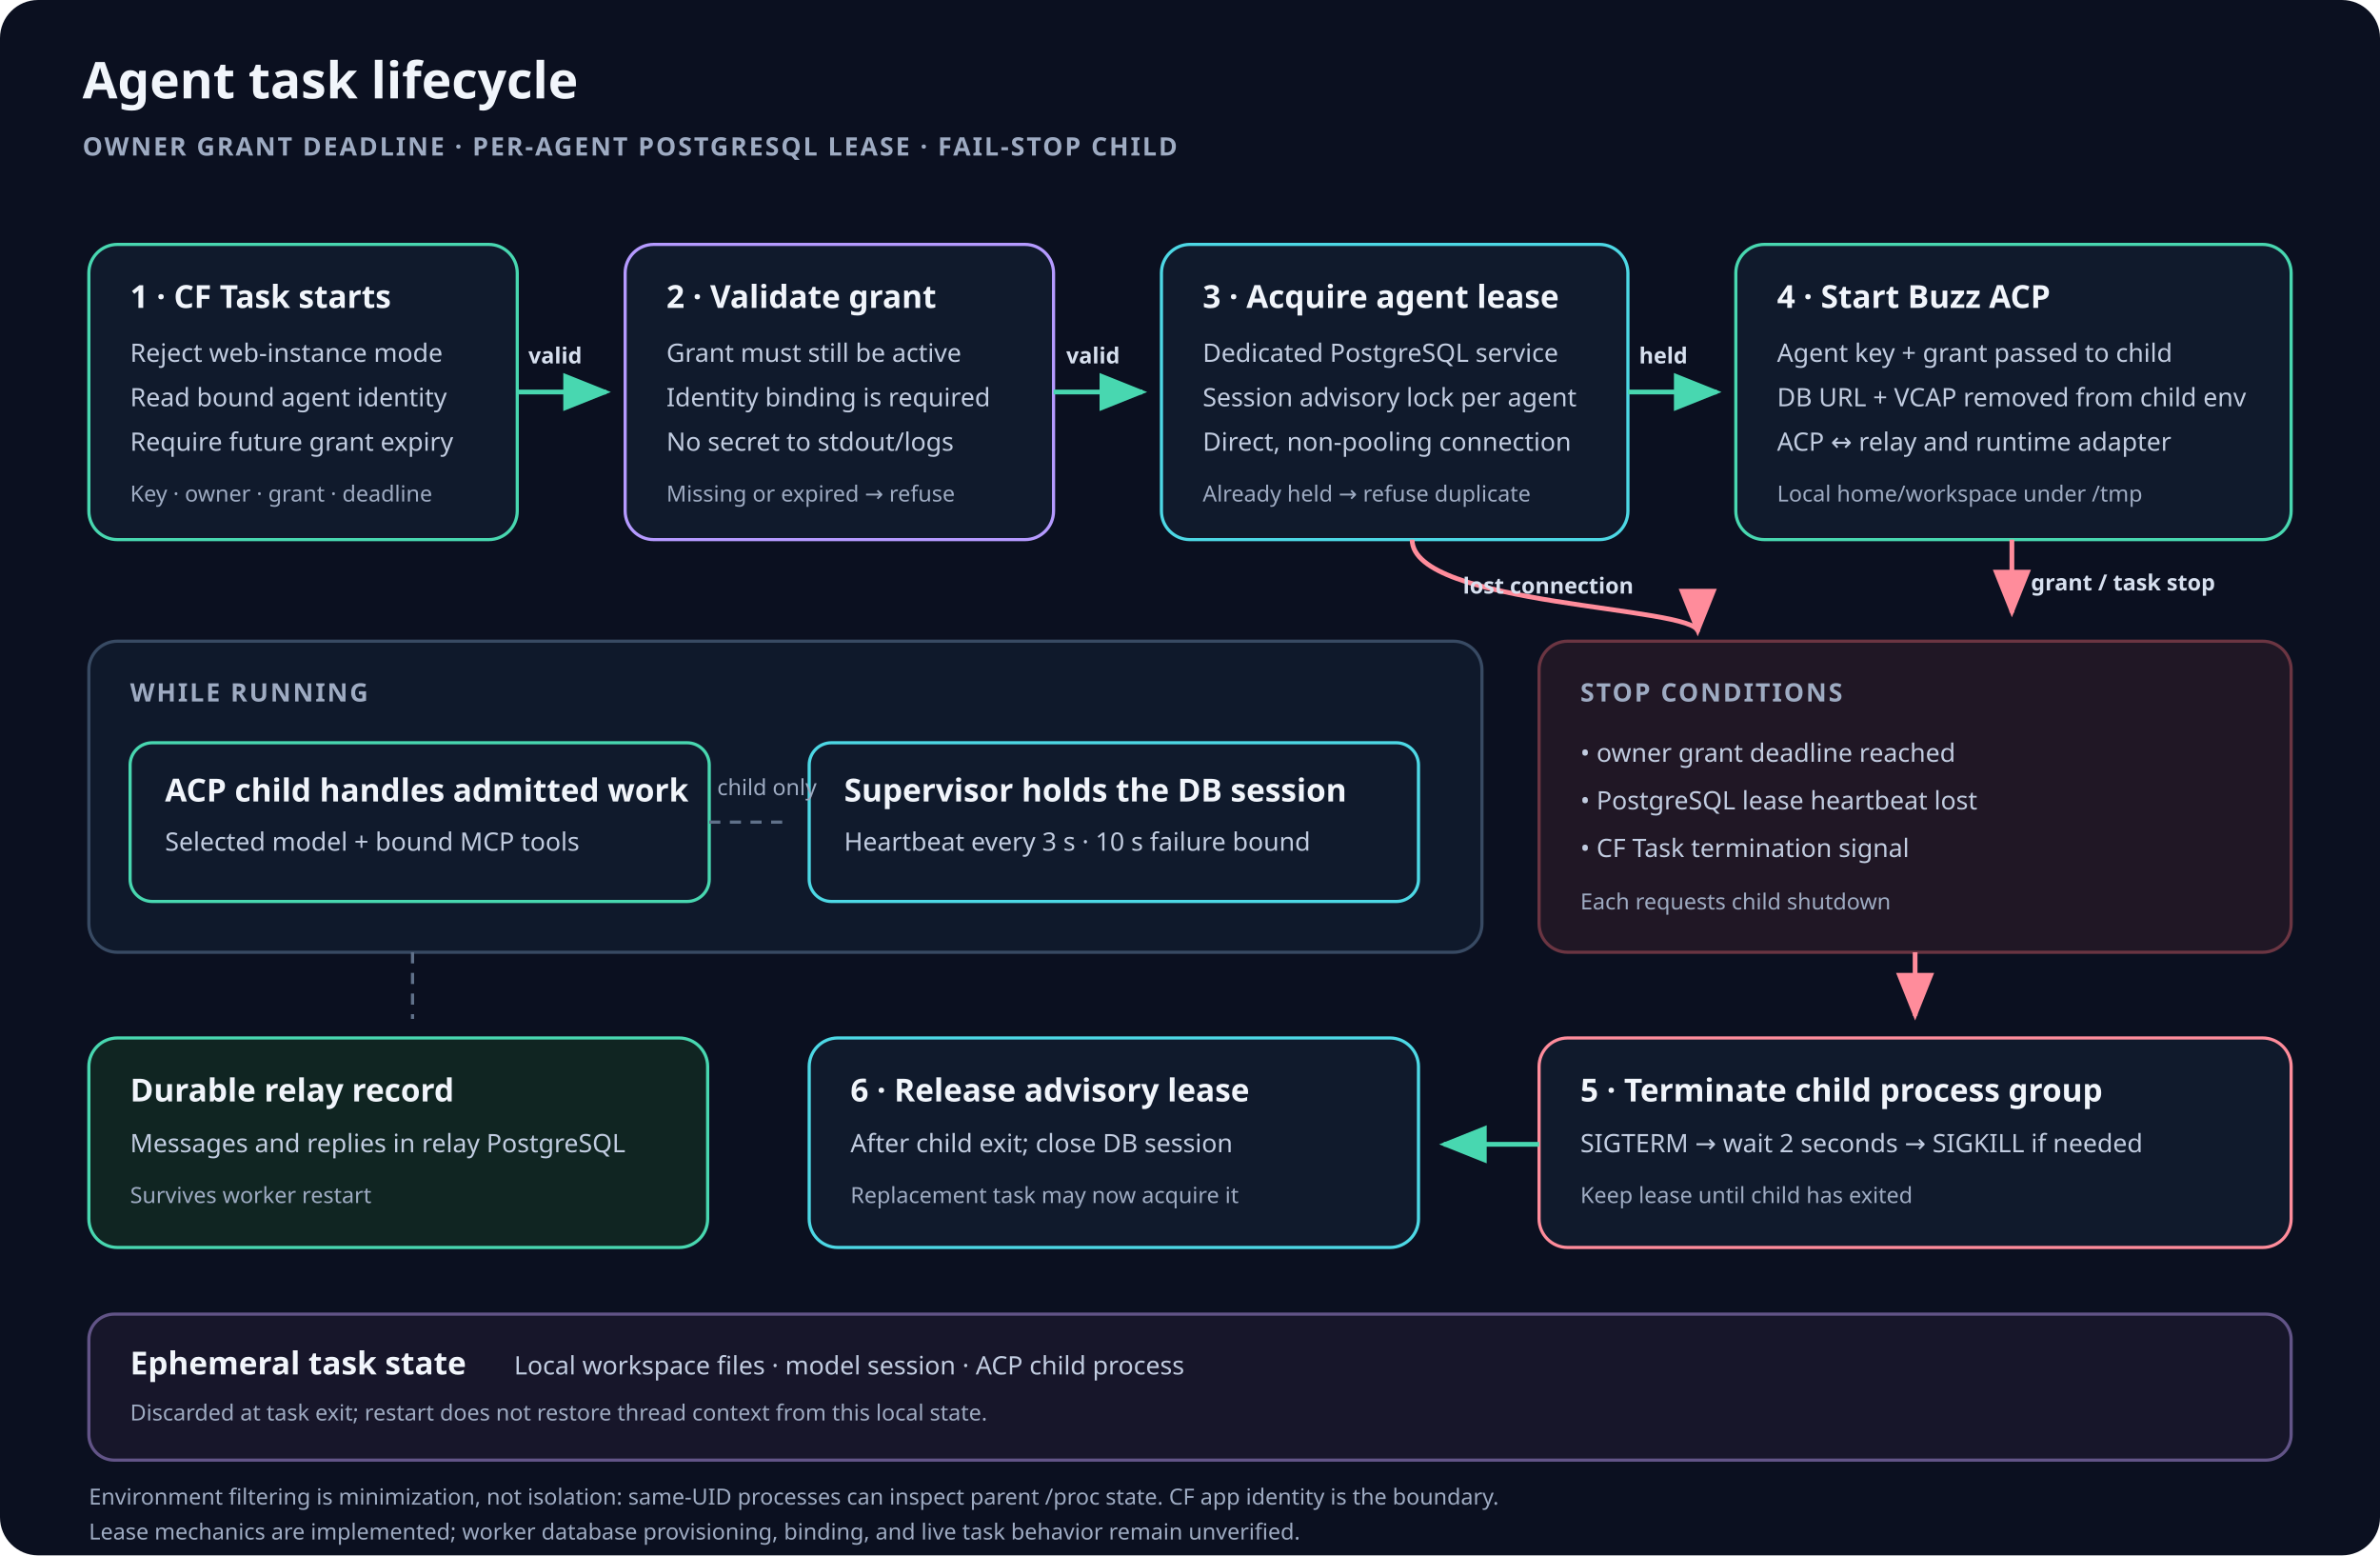
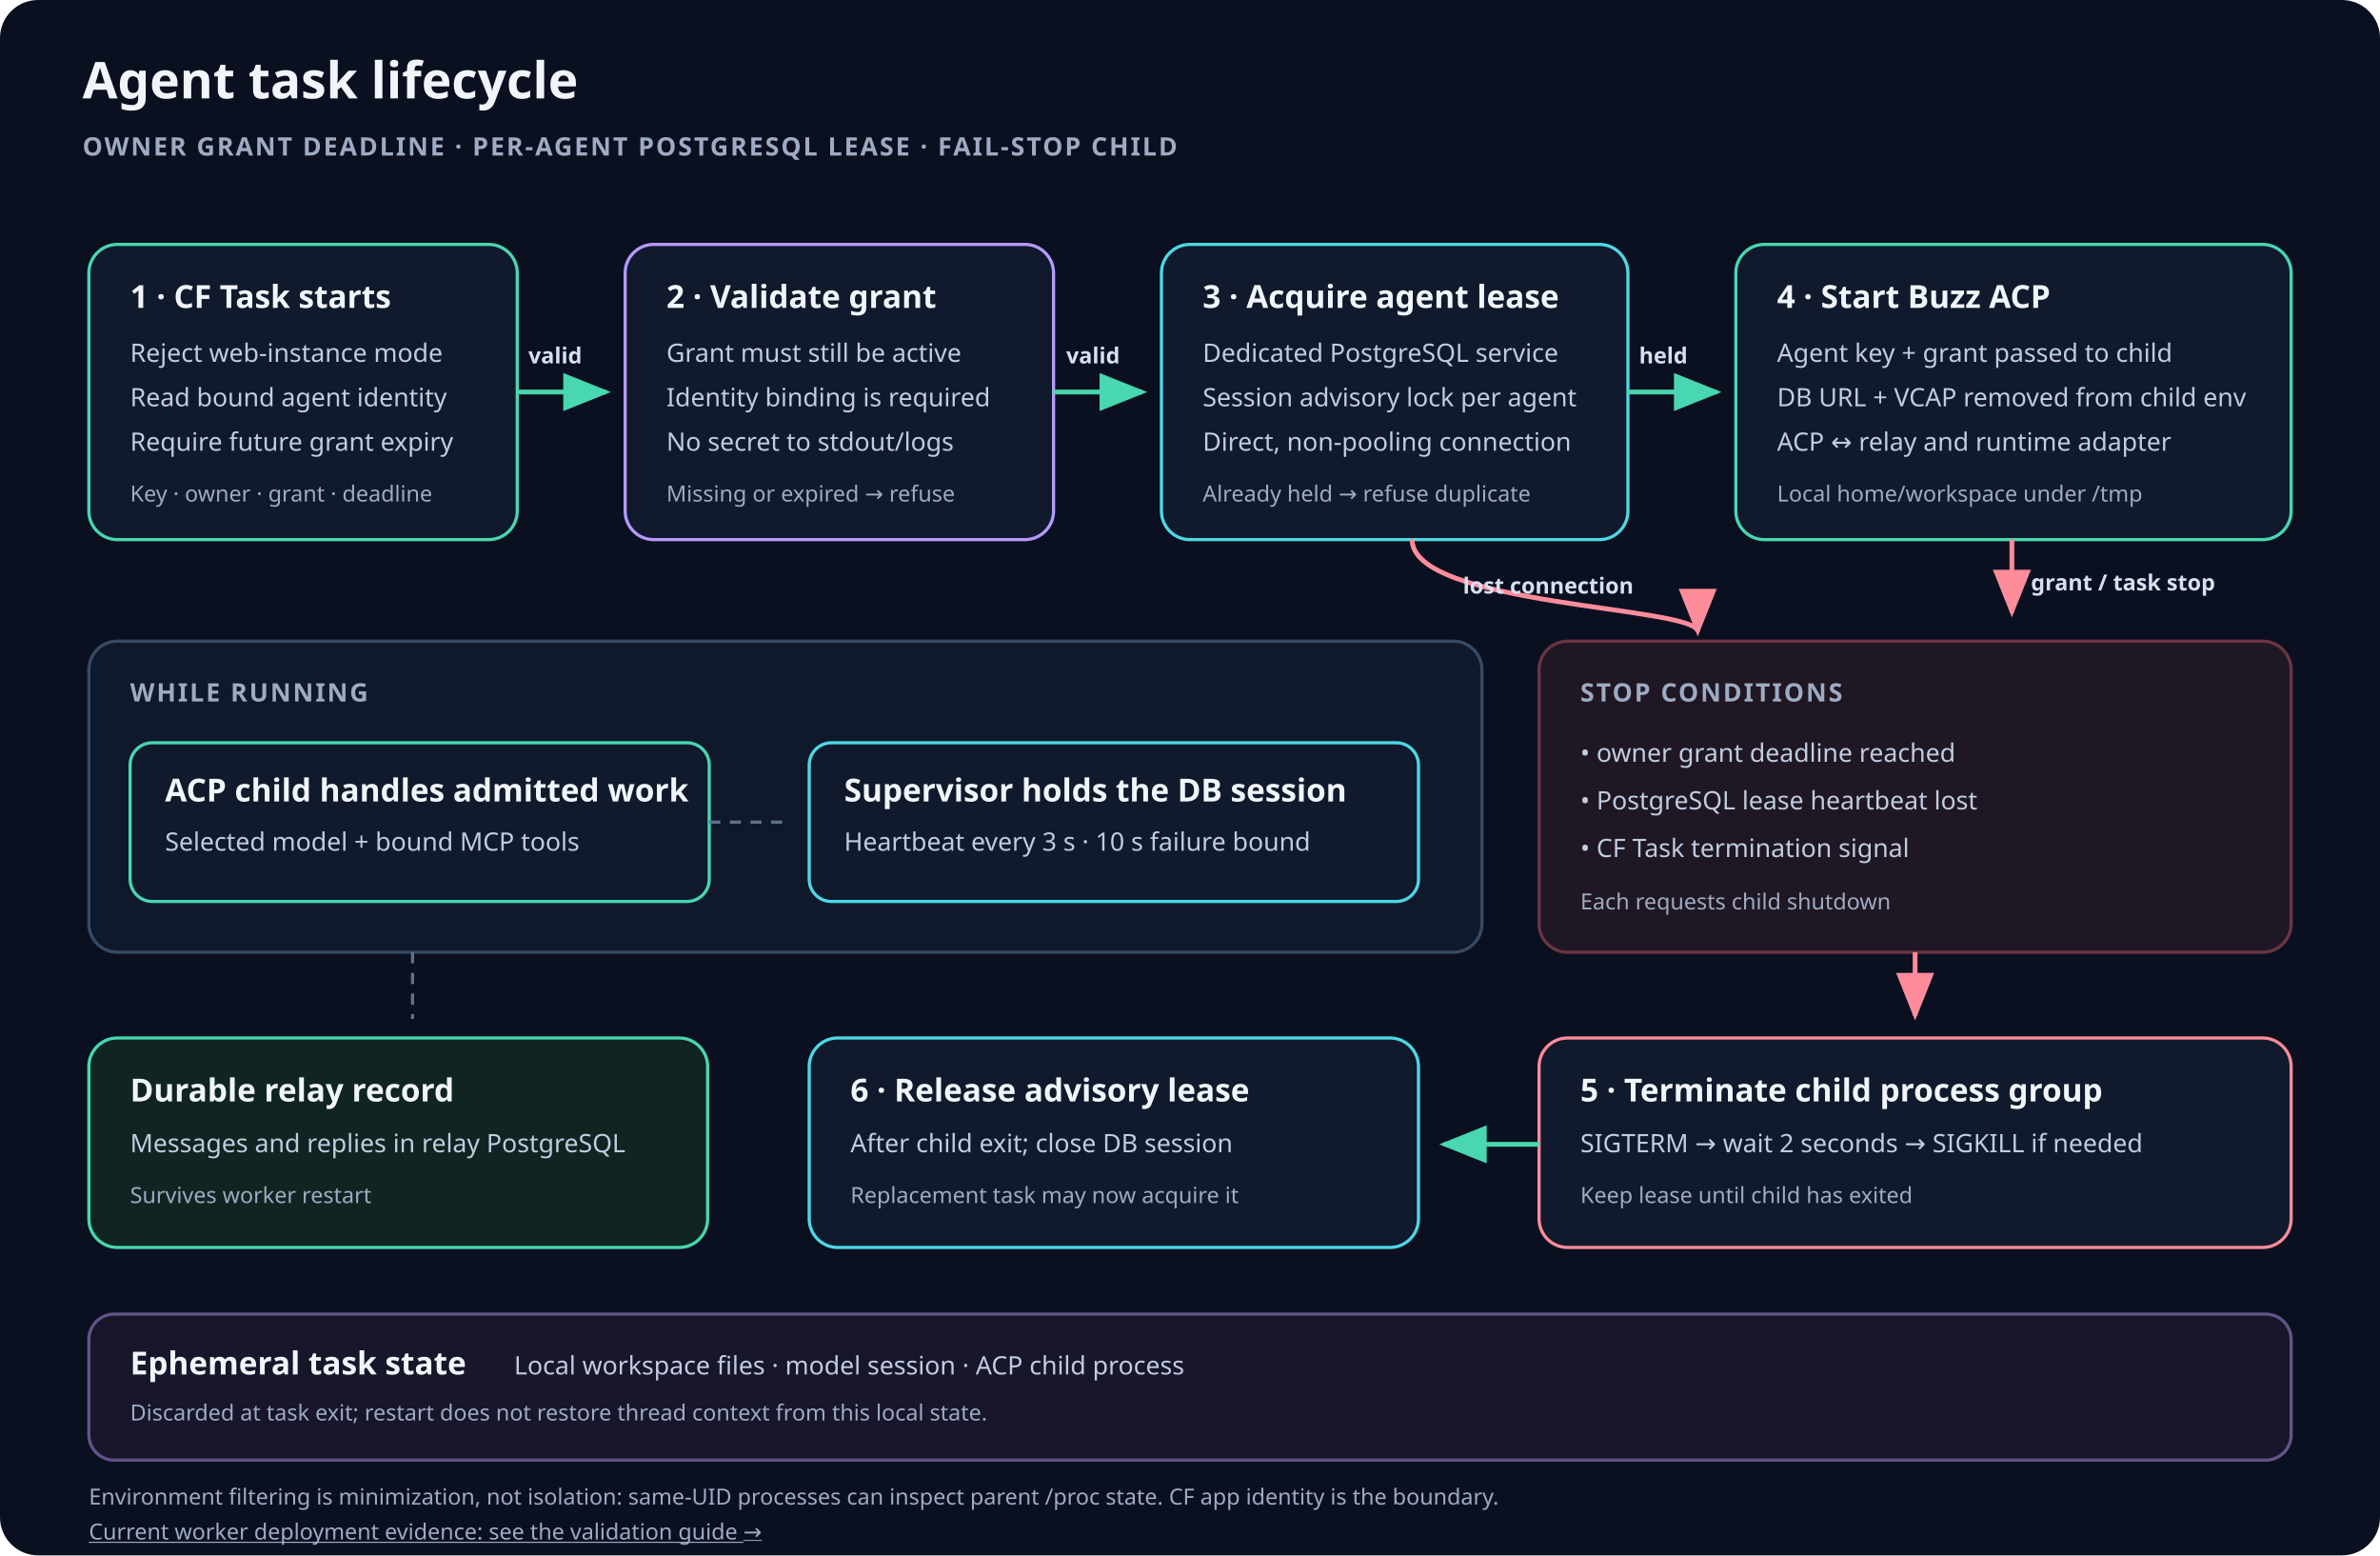
<svg xmlns="http://www.w3.org/2000/svg" viewBox="0 0 1500 980" role="img" aria-labelledby="title desc">
  <defs>
    <marker id="arrow-teal" markerWidth="10" markerHeight="8" refX="9" refY="4" orient="auto">
      <path d="M0,0 L10,4 L0,8 Z" fill="#48D7B0" />
    </marker>
    <marker id="arrow-purple" markerWidth="10" markerHeight="8" refX="9" refY="4" orient="auto">
      <path d="M0,0 L10,4 L0,8 Z" fill="#B59AFF" />
    </marker>
    <marker id="arrow-red" markerWidth="10" markerHeight="8" refX="9" refY="4" orient="auto">
      <path d="M0,0 L10,4 L0,8 Z" fill="#FF8C9B" />
    </marker>
    <style>
      .bg{fill:#0b1020}.card{fill:#101a2c;stroke:#33435d;stroke-width:2}.task{stroke:#48d7b0}.grant{stroke:#b59aff}.warn{stroke:#ff8c9b}.db{stroke:#4dd8e5}.title{font:700 32px system-ui,sans-serif;fill:#f1f5fb}.sub{font:600 16px system-ui,sans-serif;letter-spacing:1.2px;fill:#9eabc2}.head{font:700 20px system-ui,sans-serif;fill:#f1f5fb}.body{font:16px system-ui,sans-serif;fill:#c1cce0}.small{font:14px system-ui,sans-serif;fill:#9eabc2}.teal{stroke:#48d7b0;stroke-width:3;fill:none;marker-end:url(#arrow-teal)}.purple{stroke:#b59aff;stroke-width:3;fill:none;marker-end:url(#arrow-purple)}.red{stroke:#ff8c9b;stroke-width:3;fill:none;marker-end:url(#arrow-red)}.line{stroke:#60718a;stroke-width:2;fill:none;stroke-dasharray:7 6}.label{font:600 14px system-ui,sans-serif;fill:#d7e0ef}.chip{font:700 13px system-ui,sans-serif;fill:#0b1020}
    </style>
  </defs>
  <rect class="bg" width="1500" height="980" rx="24" />
  <text class="title" x="52" y="62">Agent task lifecycle</text>
  <text class="sub" x="52" y="98">OWNER GRANT DEADLINE · PER-AGENT POSTGRESQL LEASE · FAIL-STOP CHILD</text>
  <rect class="card task" x="56" y="154" width="270" height="186" rx="18" />
  <text class="head" x="82" y="194">1 · CF Task starts</text>
  <text class="body" x="82" y="228">Reject web-instance mode</text>
  <text class="body" x="82" y="256">Read bound agent identity</text>
  <text class="body" x="82" y="284">Require future grant expiry</text>
  <text class="small" x="82" y="316">Key · owner · grant · deadline</text>
  <rect class="card grant" x="394" y="154" width="270" height="186" rx="18" />
  <text class="head" x="420" y="194">2 · Validate grant</text>
  <text class="body" x="420" y="228">Grant must still be active</text>
  <text class="body" x="420" y="256">Identity binding is required</text>
  <text class="body" x="420" y="284">No secret to stdout/logs</text>
  <text class="small" x="420" y="316">Missing or expired → refuse</text>
  <rect class="card db" x="732" y="154" width="294" height="186" rx="18" />
  <text class="head" x="758" y="194">3 · Acquire agent lease</text>
  <text class="body" x="758" y="228">Dedicated PostgreSQL service</text>
  <text class="body" x="758" y="256">Session advisory lock per agent</text>
  <text class="body" x="758" y="284">Direct, non-pooling connection</text>
  <text class="small" x="758" y="316">Already held → refuse duplicate</text>
  <rect class="card task" x="1094" y="154" width="350" height="186" rx="18" />
  <text class="head" x="1120" y="194">4 · Start Buzz ACP</text>
  <text class="body" x="1120" y="228">Agent key + grant passed to child</text>
  <text class="body" x="1120" y="256">DB URL + VCAP removed from child env</text>
  <text class="body" x="1120" y="284">ACP ↔ relay and runtime adapter</text>
  <text class="small" x="1120" y="316">Local home/workspace under /tmp</text>
  <path class="teal" d="M326 247 H382" />
  <path class="teal" d="M664 247 H720" />
  <path class="teal" d="M1026 247 H1082" />
  <text class="label" x="333" y="229">valid</text>
  <text class="label" x="672" y="229">valid</text>
  <text class="label" x="1033" y="229">held</text>
  <rect x="56" y="404" width="878" height="196" rx="18" fill="#0f192b" stroke="#384a63" stroke-width="2" />
  <text class="sub" x="82" y="442">WHILE RUNNING</text>
  <rect class="card task" x="82" y="468" width="365" height="100" rx="14" />
  <text class="head" x="104" y="505">ACP child handles admitted work</text>
  <text class="body" x="104" y="536">Selected model + bound MCP tools</text>
  <rect class="card db" x="510" y="468" width="384" height="100" rx="14" />
  <text class="head" x="532" y="505">Supervisor holds the DB session</text>
  <text class="body" x="532" y="536">Heartbeat every 3 s · 10 s failure bound</text>
  <path class="line" d="M447 518 H498" />
-   <text class="small" x="452" y="501">child only</text>
  <rect x="970" y="404" width="474" height="196" rx="18" fill="#201725" stroke="#6b3542" stroke-width="2" />
  <text class="sub" x="996" y="442">STOP CONDITIONS</text>
  <text class="body" x="996" y="480">• owner grant deadline reached</text>
  <text class="body" x="996" y="510">• PostgreSQL lease heartbeat lost</text>
  <text class="body" x="996" y="540">• CF Task termination signal</text>
  <text class="small" x="996" y="573">Each requests child shutdown</text>
  <path class="red" d="M1268 340 V386" />
  <text class="label" x="1280" y="372">grant / task stop</text>
  <path class="red" d="M890 340 C890 382 1070 382 1070 398" />
  <text class="label" x="922" y="374">lost connection</text>
  <rect class="card warn" x="970" y="654" width="474" height="132" rx="18" />
  <text class="head" x="996" y="694">5 · Terminate child process group</text>
  <text class="body" x="996" y="726">SIGTERM → wait 2 seconds → SIGKILL if needed</text>
  <text class="small" x="996" y="758">Keep lease until child has exited</text>
  <path class="red" d="M1207 600 V640" />
  <rect class="card db" x="510" y="654" width="384" height="132" rx="18" />
  <text class="head" x="536" y="694">6 · Release advisory lease</text>
  <text class="body" x="536" y="726">After child exit; close DB session</text>
  <text class="small" x="536" y="758">Replacement task may now acquire it</text>
  <path class="teal" d="M970 721 H910" />
  <rect x="56" y="654" width="390" height="132" rx="18" fill="#102522" stroke="#48d7b0" stroke-width="2" />
  <text class="head" x="82" y="694">Durable relay record</text>
  <text class="body" x="82" y="726">Messages and replies in relay PostgreSQL</text>
  <text class="small" x="82" y="758">Survives worker restart</text>
  <path class="line" d="M260 600 V642" />
  <rect x="56" y="828" width="1388" height="92" rx="16" fill="#17162a" stroke="#625487" stroke-width="2" />
  <text class="head" x="82" y="866">Ephemeral task state</text>
  <text class="body" x="324" y="866">Local workspace files · model session · ACP child process</text>
  <text class="small" x="82" y="895">Discarded at task exit; restart does not restore thread context from this local state.</text>
  <text class="small" x="56" y="948">Environment filtering is minimization, not isolation: same-UID processes can inspect parent /proc state. CF app identity is the boundary.</text>
-   <text class="small" x="56" y="970">Lease mechanics are implemented; worker database provisioning, binding, and live task behavior remain unverified.</text>
+   <a href="../tmm-validation.md" aria-label="Current worker deployment evidence in the validation guide">
+     <text class="small" x="56" y="970" fill="#4dd8e5" text-decoration="underline">Current worker deployment evidence: see the validation guide →</text>
+   </a>
</svg>
